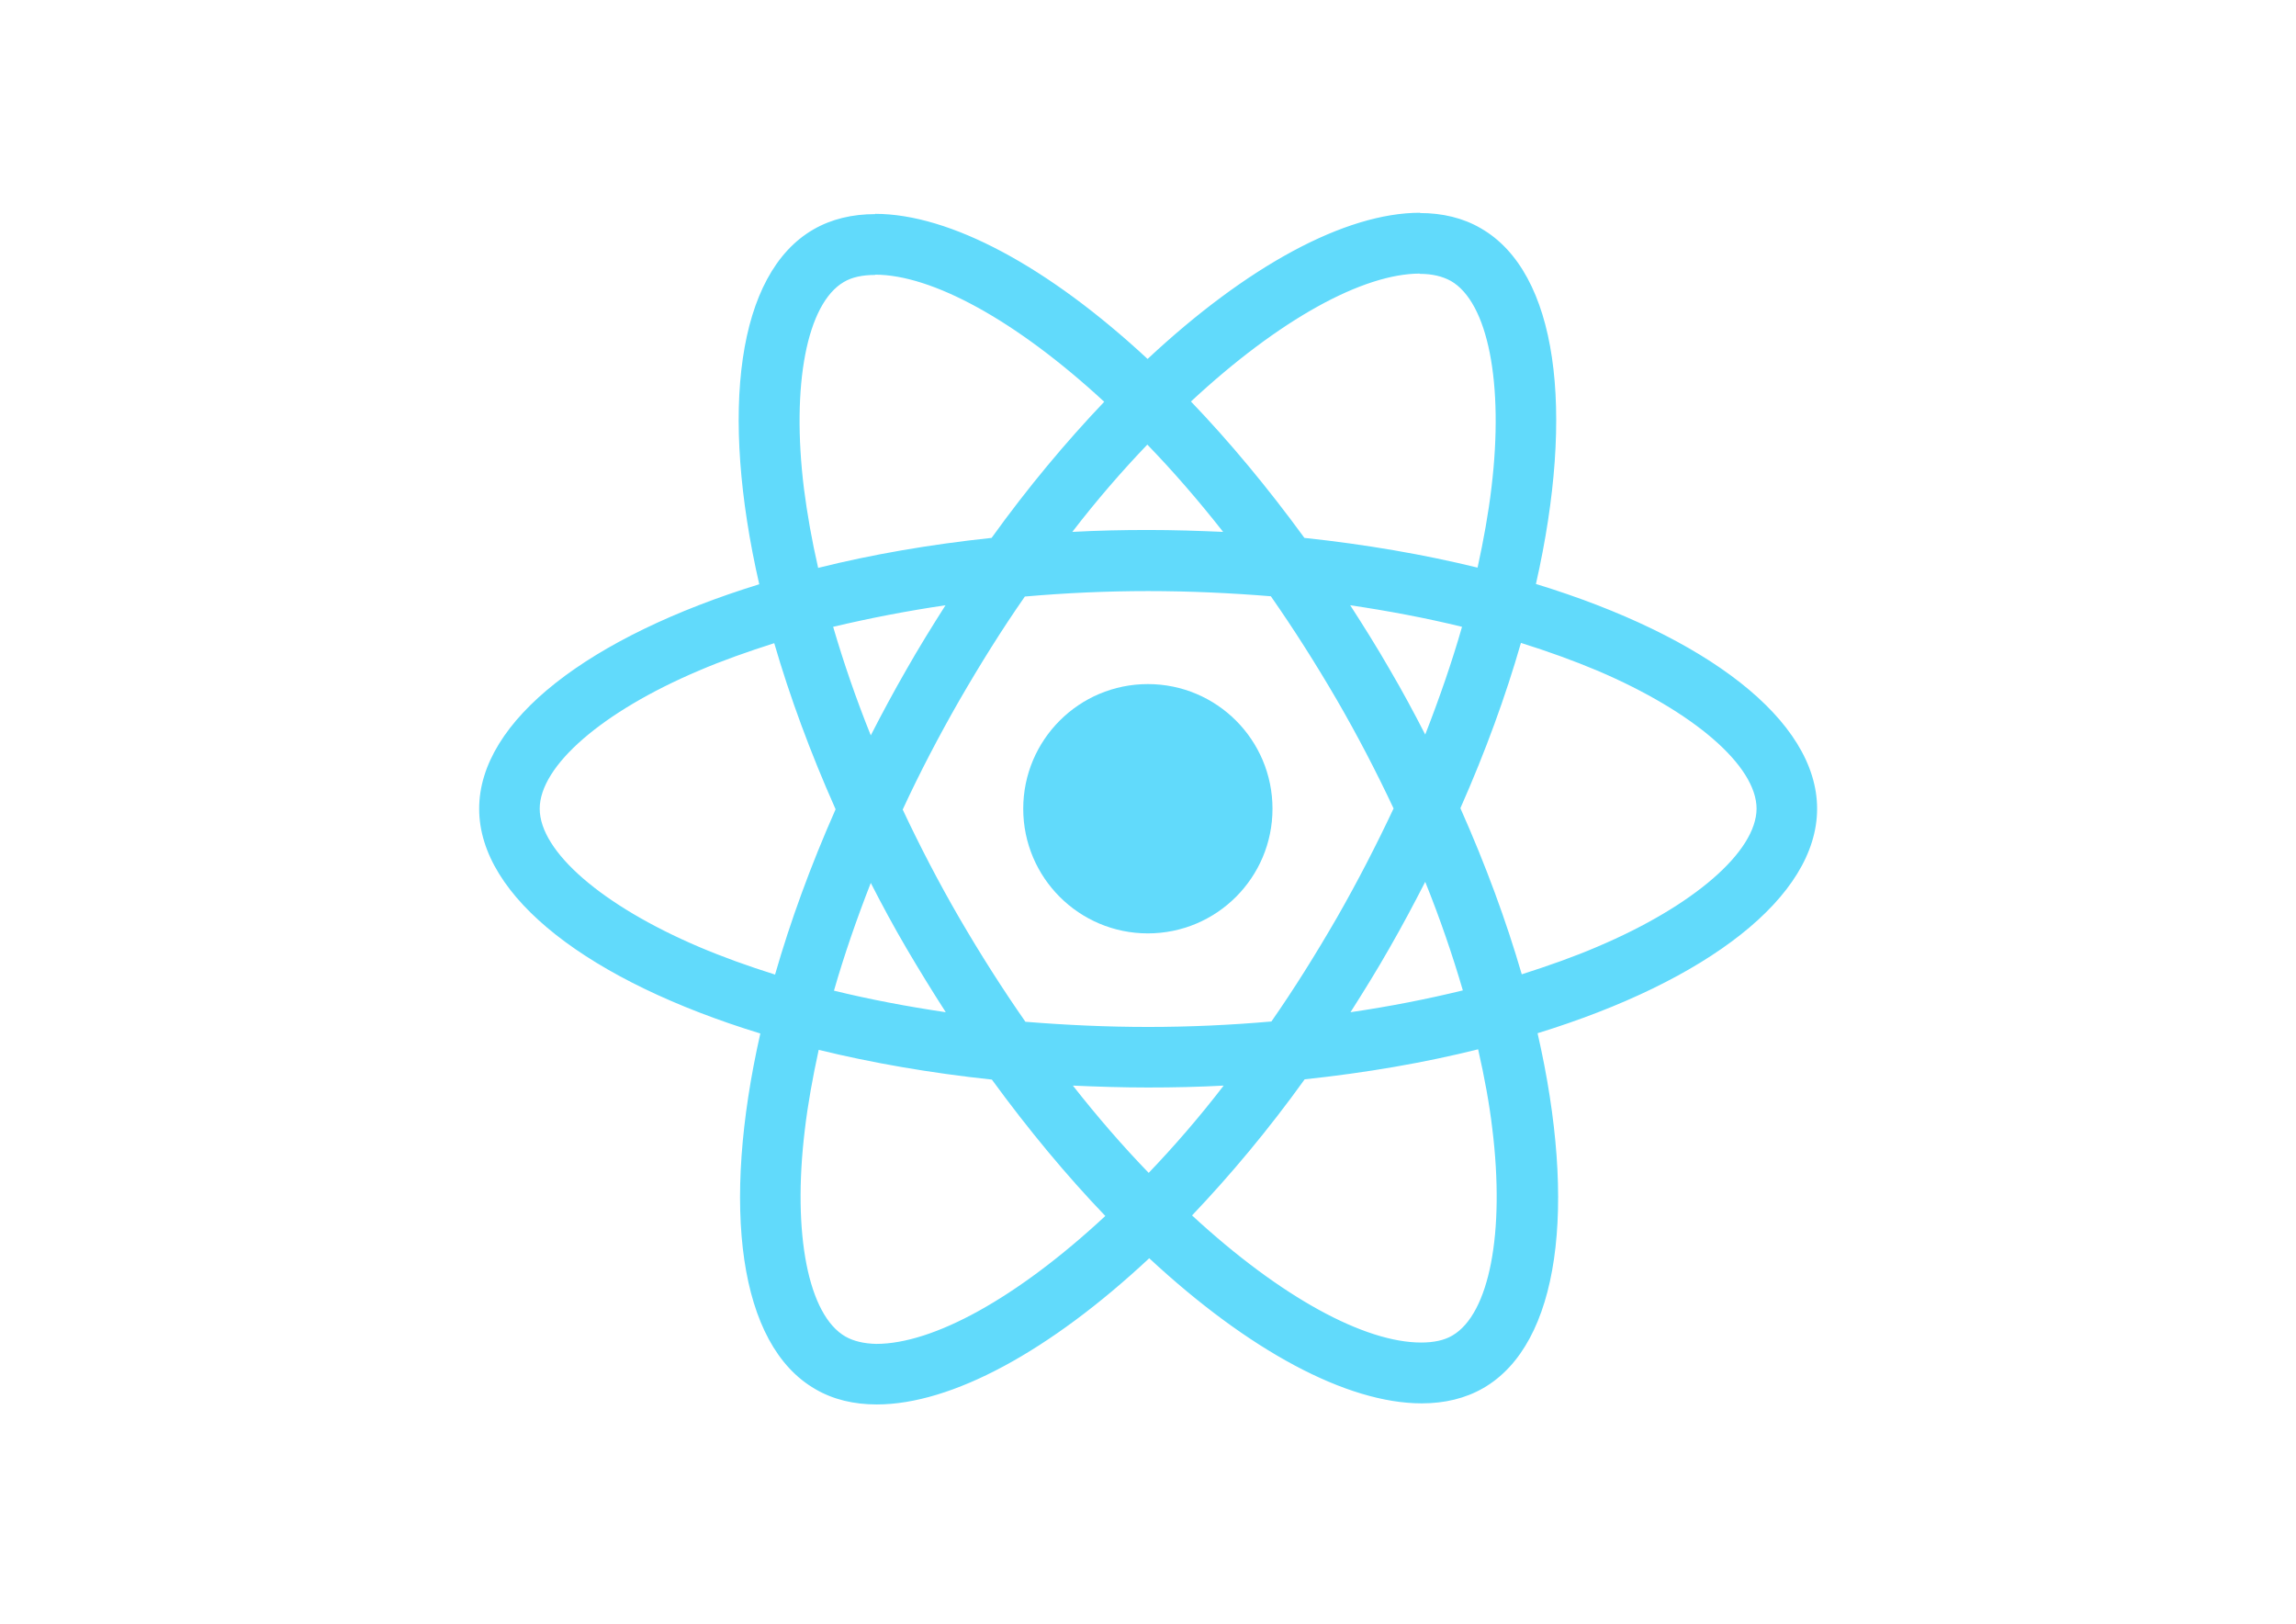
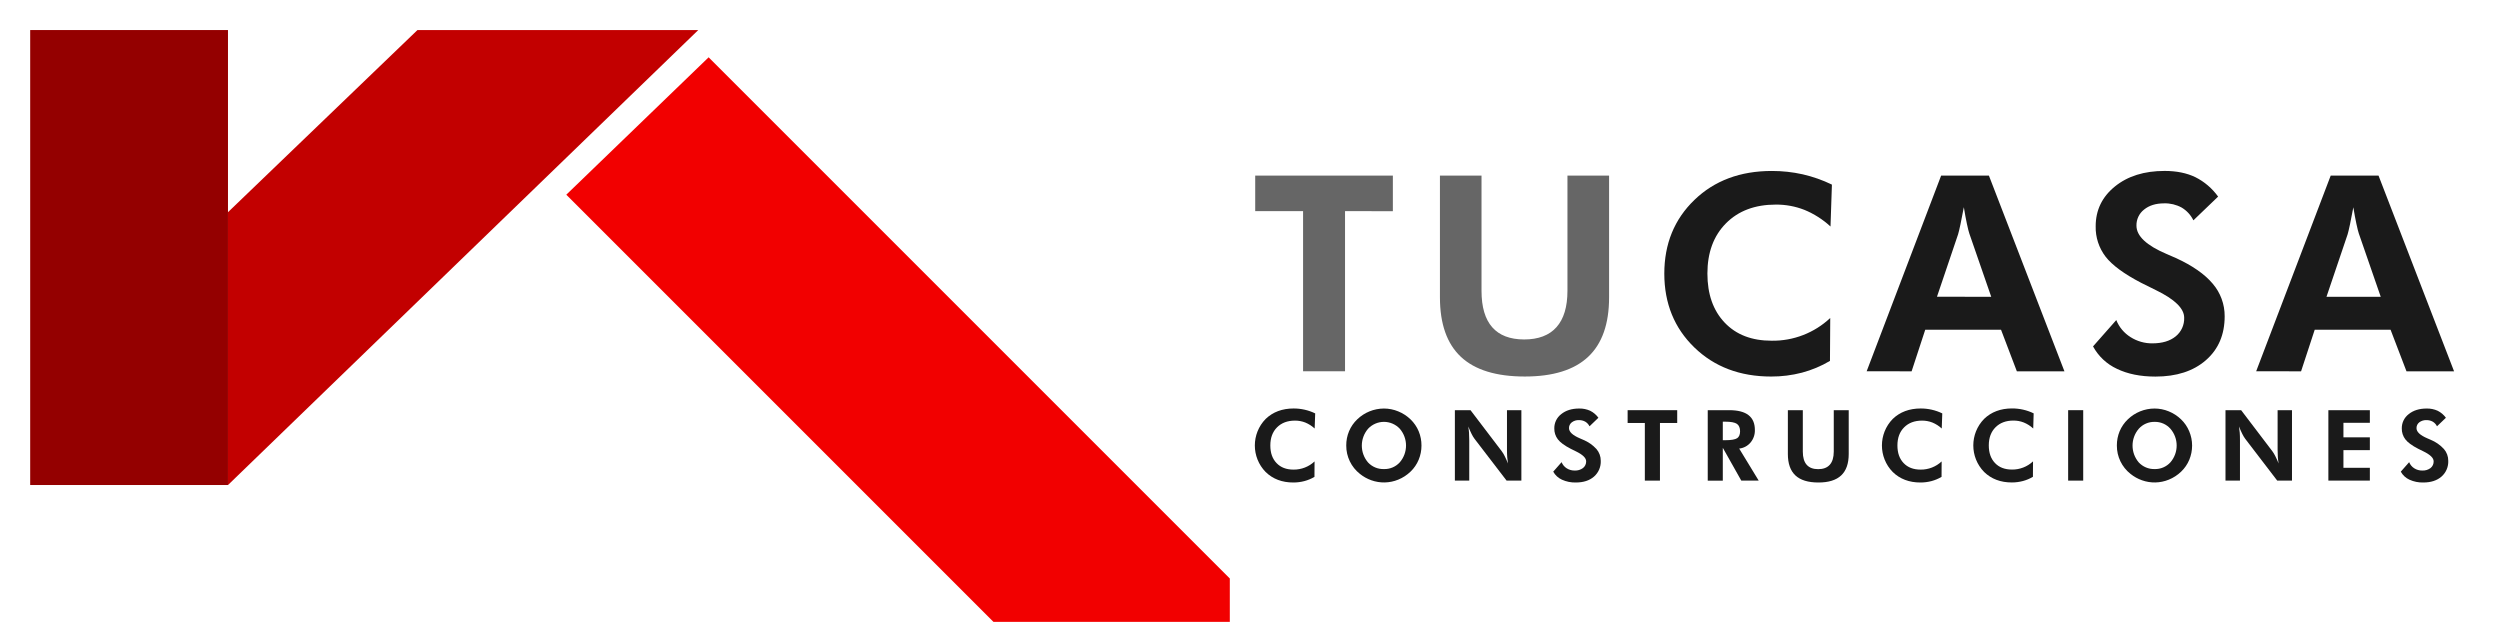
- <svg xmlns="http://www.w3.org/2000/svg" viewBox="0 0 841.9 595.3">
-   <g fill="#61DAFB">
-     <path d="M666.3 296.5c0-32.5-40.7-63.3-103.1-82.4 14.4-63.6 8-114.2-20.2-130.4-6.5-3.8-14.1-5.6-22.4-5.6v22.3c4.6 0 8.3.9 11.4 2.6 13.6 7.8 19.5 37.5 14.9 75.7-1.1 9.4-2.9 19.3-5.1 29.4-19.6-4.8-41-8.5-63.5-10.9-13.5-18.5-27.5-35.3-41.6-50 32.6-30.3 63.2-46.9 84-46.9V78c-27.5 0-63.5 19.6-99.9 53.6-36.4-33.8-72.4-53.2-99.9-53.2v22.3c20.7 0 51.4 16.5 84 46.6-14 14.7-28 31.4-41.3 49.9-22.6 2.4-44 6.1-63.6 11-2.3-10-4-19.7-5.2-29-4.7-38.2 1.1-67.9 14.6-75.8 3-1.8 6.9-2.6 11.5-2.6V78.5c-8.4 0-16 1.8-22.6 5.6-28.1 16.2-34.4 66.7-19.9 130.1-62.2 19.2-102.7 49.9-102.7 82.3 0 32.5 40.7 63.3 103.1 82.4-14.4 63.6-8 114.2 20.2 130.4 6.5 3.8 14.1 5.6 22.5 5.6 27.5 0 63.5-19.6 99.9-53.6 36.4 33.8 72.4 53.2 99.9 53.2 8.4 0 16-1.8 22.6-5.6 28.1-16.2 34.4-66.7 19.9-130.1 62-19.1 102.5-49.9 102.5-82.3zm-130.2-66.7c-3.7 12.9-8.3 26.2-13.5 39.5-4.1-8-8.4-16-13.1-24-4.6-8-9.5-15.8-14.4-23.4 14.2 2.1 27.9 4.7 41 7.9zm-45.8 106.5c-7.8 13.5-15.8 26.3-24.1 38.2-14.9 1.3-30 2-45.2 2-15.1 0-30.2-.7-45-1.9-8.3-11.9-16.4-24.6-24.2-38-7.6-13.1-14.5-26.4-20.8-39.8 6.2-13.4 13.2-26.8 20.7-39.9 7.8-13.5 15.8-26.3 24.1-38.2 14.9-1.3 30-2 45.2-2 15.1 0 30.2.7 45 1.9 8.3 11.9 16.4 24.6 24.2 38 7.6 13.1 14.5 26.4 20.8 39.8-6.3 13.4-13.2 26.8-20.7 39.9zm32.3-13c5.4 13.4 10 26.8 13.8 39.8-13.1 3.2-26.9 5.9-41.2 8 4.9-7.7 9.8-15.6 14.4-23.7 4.6-8 8.9-16.1 13-24.1zM421.2 430c-9.3-9.6-18.6-20.3-27.8-32 9 .4 18.2.7 27.5.7 9.4 0 18.7-.2 27.8-.7-9 11.7-18.3 22.4-27.5 32zm-74.4-58.9c-14.2-2.1-27.9-4.7-41-7.9 3.7-12.9 8.3-26.2 13.5-39.5 4.1 8 8.4 16 13.1 24 4.7 8 9.5 15.8 14.4 23.4zM420.7 163c9.3 9.6 18.6 20.3 27.8 32-9-.4-18.2-.7-27.5-.7-9.4 0-18.7.2-27.8.7 9-11.7 18.3-22.4 27.5-32zm-74 58.9c-4.9 7.7-9.8 15.6-14.4 23.7-4.6 8-8.9 16-13 24-5.4-13.4-10-26.8-13.8-39.8 13.1-3.1 26.9-5.8 41.2-7.9zm-90.5 125.2c-35.4-15.1-58.3-34.9-58.3-50.6 0-15.7 22.9-35.6 58.3-50.6 8.6-3.7 18-7 27.7-10.1 5.7 19.6 13.2 40 22.5 60.9-9.2 20.8-16.6 41.1-22.2 60.6-9.9-3.1-19.3-6.5-28-10.2zM310 490c-13.6-7.8-19.5-37.5-14.9-75.7 1.1-9.4 2.9-19.3 5.1-29.4 19.6 4.8 41 8.5 63.5 10.9 13.5 18.5 27.5 35.3 41.6 50-32.6 30.3-63.2 46.9-84 46.9-4.5-.1-8.3-1-11.3-2.7zm237.2-76.2c4.7 38.2-1.1 67.9-14.6 75.8-3 1.8-6.9 2.6-11.5 2.6-20.7 0-51.4-16.5-84-46.6 14-14.7 28-31.4 41.3-49.9 22.6-2.4 44-6.1 63.6-11 2.3 10.1 4.1 19.8 5.2 29.1zm38.5-66.7c-8.6 3.7-18 7-27.7 10.1-5.7-19.6-13.2-40-22.5-60.9 9.2-20.8 16.6-41.1 22.2-60.6 9.9 3.1 19.3 6.5 28.1 10.2 35.4 15.1 58.3 34.9 58.3 50.6-.1 15.7-23 35.6-58.4 50.6zM320.8 78.4z" />
-     <circle cx="420.9" cy="296.5" r="45.7" />
-     <path d="M520.5 78.1z" />
-   </g>
+ <svg xmlns="http://www.w3.org/2000/svg" id="Capa_1" data-name="Capa 1" viewBox="0 0 1580 407">
+   <defs>
+     <style>.cls-1{fill:#940000;}.cls-2{fill:#c20000;}.cls-3{fill:#f20000;}.cls-4{fill:#666;}.cls-5{fill:#1a1a1a;}</style>
+   </defs>
+   <rect class="cls-1" x="19.08" y="18.99" width="125" height="287.54" />
+   <polygon class="cls-2" points="144.09 306.53 441.31 18.99 263.84 18.99 144.09 134.1 144.09 306.53" />
+   <polygon class="cls-3" points="777.24 365.61 447.85 36.22 357.9 123.05 627.86 393.01 777.24 393.01 777.24 365.61" />
+   <path class="cls-4" d="M850.06,133.44v101.2H823.54V133.44H793.29V111h87v22.47Z" />
+   <path class="cls-4" d="M1016.94,111v76.95q0,25.17-13.26,37.59t-40,12.42q-27.11,0-40.37-12.42t-13.27-37.59V111h26.28v72.81q0,15.3,6.75,23t20.19,7.73q13.51,0,20.44-7.77t6.93-23V111Z" />
+   <path class="cls-5" d="M1156.88,143.15a55.36,55.36,0,0,0-16.48-10.51,48.6,48.6,0,0,0-18.07-3.34q-19.77,0-31.51,11.83t-11.74,31.76q0,19.52,10.9,31t29.73,11.44a52.89,52.89,0,0,0,37-14.36l-.17,27.12a69.83,69.83,0,0,1-17.7,7.43,75.87,75.87,0,0,1-19.47,2.45q-29.56,0-48.53-18.37t-19-46.67q0-28.21,19-46.55t49-18.33a88.65,88.65,0,0,1,19.43,2.11,86.49,86.49,0,0,1,18.5,6.51Z" />
+   <path class="cls-5" d="M1179.73,234.64,1226.79,111H1257l47.72,123.67h-30.07l-10-26.28h-47.9l-8.61,26.28Zm78.73-47.06-13.85-40c-.4-1.18-.9-3.21-1.52-6.08s-1.27-6.39-1.94-10.56q-1.11,6-2.12,10.77t-1.52,6.38l-13.34,39.44Z" />
+   <path class="cls-5" d="M1322.8,218.92l14.69-16.64a22.58,22.58,0,0,0,9,10.77A25.23,25.23,0,0,0,1360.3,217q9.29,0,14.7-4.39a14.46,14.46,0,0,0,5.4-11.83q0-8.77-18-17.48-5.82-2.79-9.21-4.57-16.21-8.44-22.46-16.51a30.44,30.44,0,0,1-6.26-19.22q0-15.28,12.13-25.13t31.46-9.84q11.23,0,19.39,3.93a39.54,39.54,0,0,1,14.4,12.29l-15.63,15a19.1,19.1,0,0,0-7.39-8.06,21.79,21.79,0,0,0-11.11-2.67q-7.85,0-12.67,3.93a12.52,12.52,0,0,0-4.81,10.18q0,9.8,19.09,17.91c2.53,1.07,4.48,1.91,5.83,2.53q15.7,7.19,23.27,16.22a31.25,31.25,0,0,1,7.56,20.61q0,17.4-11.87,27.75t-31.89,10.35q-14.19,0-24.32-4.9A32.89,32.89,0,0,1,1322.8,218.92Z" />
+   <path class="cls-5" d="M1425.9,234.64,1473,111h30.24l47.73,123.67h-30.07l-10.06-26.28H1462.9l-8.62,26.28Zm78.73-47.06-13.85-40q-.6-1.77-1.53-6.08T1487.31,131q-1.1,6-2.11,10.77c-.68,3.18-1.18,5.31-1.52,6.38l-13.35,39.44Z" />
+   <path class="cls-5" d="M830.86,270.82a19.71,19.71,0,0,0-5.93-3.79,17.56,17.56,0,0,0-6.51-1.2q-7.11,0-11.34,4.26c-2.82,2.83-4.23,6.65-4.23,11.43s1.31,8.4,3.93,11.15,6.18,4.12,10.7,4.12a19.1,19.1,0,0,0,13.32-5.17l-.06,9.76a25.12,25.12,0,0,1-6.37,2.67,27.2,27.2,0,0,1-7,.89q-10.65,0-17.47-6.62a24,24,0,0,1,0-33.56q6.86-6.58,17.64-6.6a31.62,31.62,0,0,1,7,.77,30.4,30.4,0,0,1,6.66,2.34Z" />
+   <path class="cls-5" d="M898.37,281.58a23.12,23.12,0,0,1-1.78,9,22,22,0,0,1-5.12,7.48,24.58,24.58,0,0,1-7.81,5.08,23.72,23.72,0,0,1-17,.38,24.54,24.54,0,0,1-7.16-4,22.62,22.62,0,0,1-8.67-18,23.07,23.07,0,0,1,1.77-9,22.29,22.29,0,0,1,5.17-7.49,24.41,24.41,0,0,1,16.87-6.84A23.63,23.63,0,0,1,883.7,260a24.4,24.4,0,0,1,7.77,5.05,22.52,22.52,0,0,1,5.14,7.51A23.07,23.07,0,0,1,898.37,281.58Zm-23.72,14.87a13,13,0,0,0,10-4.24,16.26,16.26,0,0,0,0-21.27,13.73,13.73,0,0,0-20,0,16.36,16.36,0,0,0-.06,21.32A13.16,13.16,0,0,0,874.65,296.45Z" />
+   <path class="cls-5" d="M919.48,303.75V259.23h9.88l19.71,25.91a19.84,19.84,0,0,1,1.87,3.09c.68,1.32,1.38,2.89,2.11,4.69-.22-1.31-.38-2.62-.48-3.92s-.16-2.92-.16-4.86V259.23h9.1v44.52h-9.34l-20.25-26.4a19.45,19.45,0,0,1-1.86-3.08q-1-2-2.13-4.76a38.43,38.43,0,0,1,.49,3.88c.1,1.3.15,2.95.15,4.94v25.42Z" />
+   <path class="cls-5" d="M981.64,298.09l5.29-6a8.14,8.14,0,0,0,3.23,3.88,9.07,9.07,0,0,0,5,1.41,8.1,8.1,0,0,0,5.29-1.58,5.18,5.18,0,0,0,2-4.25q0-3.17-6.48-6.3c-1.4-.67-2.5-1.22-3.31-1.64q-5.83-3-8.09-5.95a11,11,0,0,1-2.25-6.92,11.14,11.14,0,0,1,4.36-9q4.36-3.54,11.33-3.55a16,16,0,0,1,7,1.42,14.18,14.18,0,0,1,5.18,4.42l-5.62,5.39a6.93,6.93,0,0,0-2.66-2.91,7.87,7.87,0,0,0-4-1,7,7,0,0,0-4.56,1.42,4.49,4.49,0,0,0-1.74,3.66c0,2.36,2.29,4.5,6.88,6.45.91.38,1.61.69,2.09.91a23.43,23.43,0,0,1,8.38,5.84,11.21,11.21,0,0,1,2.72,7.42,12.57,12.57,0,0,1-4.27,10q-4.27,3.72-11.48,3.73a20,20,0,0,1-8.76-1.77A11.84,11.84,0,0,1,981.64,298.09Z" />
+   <path class="cls-5" d="M1049.09,267.32v36.43h-9.55V267.32h-10.88v-8.09H1060v8.09Z" />
+   <path class="cls-5" d="M1111.5,303.75h-11L1088.81,283v20.8h-9.52V259.23h13.62q8.13,0,12.17,3.15t4,9.47a11.74,11.74,0,0,1-2.76,7.85,10.88,10.88,0,0,1-7.15,3.8Zm-22.69-25.54h1.43c3.85,0,6.39-.43,7.63-1.27s1.86-2.3,1.86-4.39-.67-3.75-2-4.67-3.82-1.38-7.49-1.38h-1.43Z" />
+   <path class="cls-5" d="M1168.39,259.23v27.7q0,9.06-4.77,13.54t-14.38,4.47q-9.77,0-14.54-4.47t-4.77-13.54v-27.7h9.45v26.21q0,5.51,2.44,8.29t7.26,2.78q4.88,0,7.36-2.8t2.5-8.27V259.23Z" />
+   <path class="cls-5" d="M1227.18,270.82a19.83,19.83,0,0,0-5.93-3.79,17.59,17.59,0,0,0-6.51-1.2q-7.11,0-11.34,4.26c-2.82,2.83-4.23,6.65-4.23,11.43s1.31,8.4,3.92,11.15,6.19,4.12,10.71,4.12a19.1,19.1,0,0,0,13.32-5.17l-.06,9.76a25.12,25.12,0,0,1-6.37,2.67,27.2,27.2,0,0,1-7,.89q-10.65,0-17.47-6.62a24,24,0,0,1,0-33.56q6.84-6.58,17.64-6.6a31.53,31.53,0,0,1,7,.77,30.4,30.4,0,0,1,6.66,2.34Z" />
+   <path class="cls-5" d="M1285,270.82A19.83,19.83,0,0,0,1279,267a17.59,17.59,0,0,0-6.51-1.2q-7.11,0-11.34,4.26c-2.82,2.83-4.23,6.65-4.23,11.43s1.31,8.4,3.92,11.15,6.19,4.12,10.71,4.12a19.1,19.1,0,0,0,13.32-5.17l-.06,9.76a25.12,25.12,0,0,1-6.37,2.67,27.2,27.2,0,0,1-7,.89q-10.65,0-17.47-6.62a24,24,0,0,1,0-33.56q6.84-6.58,17.64-6.6a31.53,31.53,0,0,1,7,.77,30.4,30.4,0,0,1,6.66,2.34Z" />
+   <path class="cls-5" d="M1307.07,303.75V259.23h9.52v44.52Z" />
+   <path class="cls-5" d="M1385.41,281.58a23.31,23.31,0,0,1-1.78,9,22.21,22.21,0,0,1-5.13,7.48,24.47,24.47,0,0,1-7.81,5.08,23.69,23.69,0,0,1-17,.38,24.46,24.46,0,0,1-7.17-4,22.57,22.57,0,0,1-8.66-18,23.24,23.24,0,0,1,1.76-9,22.43,22.43,0,0,1,5.17-7.49,24.41,24.41,0,0,1,16.88-6.84,23.67,23.67,0,0,1,9,1.79,24.47,24.47,0,0,1,7.76,5.05,22.23,22.23,0,0,1,5.14,7.51A23.08,23.08,0,0,1,1385.41,281.58Zm-23.72,14.87a13,13,0,0,0,10-4.24,16.25,16.25,0,0,0,0-21.27,13,13,0,0,0-9.94-4.32,13.09,13.09,0,0,0-10,4.3,16.36,16.36,0,0,0-.06,21.32A13.18,13.18,0,0,0,1361.69,296.45Z" />
+   <path class="cls-5" d="M1406.51,303.75V259.23h9.89l19.7,25.91a19.84,19.84,0,0,1,1.87,3.09c.68,1.32,1.39,2.89,2.12,4.69-.23-1.31-.39-2.62-.49-3.92s-.15-2.92-.15-4.86V259.23h9.09v44.52h-9.33L1419,277.35a19.51,19.51,0,0,1-1.85-3.08q-1-2-2.13-4.76c.22,1.28.38,2.57.49,3.88s.15,2.95.15,4.94v25.42Z" />
+   <path class="cls-5" d="M1471.53,303.75V259.23h26.22v8h-16.7v9.15h16.7v8.09h-16.7v11.16h16.7v8.09Z" />
+   <path class="cls-5" d="M1517.3,298.09l5.29-6a8.14,8.14,0,0,0,3.23,3.88,9.09,9.09,0,0,0,5,1.41,8.15,8.15,0,0,0,5.3-1.58,5.2,5.2,0,0,0,1.94-4.25q0-3.17-6.48-6.3c-1.39-.67-2.5-1.22-3.31-1.64q-5.84-3-8.09-5.95a11,11,0,0,1-2.25-6.92,11.14,11.14,0,0,1,4.36-9q4.37-3.54,11.33-3.55a16,16,0,0,1,7,1.42,14.2,14.2,0,0,1,5.19,4.42l-5.63,5.39a6.93,6.93,0,0,0-2.66-2.91,7.87,7.87,0,0,0-4-1,7,7,0,0,0-4.56,1.42,4.48,4.48,0,0,0-1.73,3.66c0,2.36,2.29,4.5,6.87,6.45.91.38,1.61.69,2.1.91a23.47,23.47,0,0,1,8.37,5.84,11.22,11.22,0,0,1,2.73,7.42,12.58,12.58,0,0,1-4.28,10q-4.27,3.72-11.48,3.73a19.88,19.88,0,0,1-8.75-1.77A11.82,11.82,0,0,1,1517.3,298.09Z" />
</svg>
